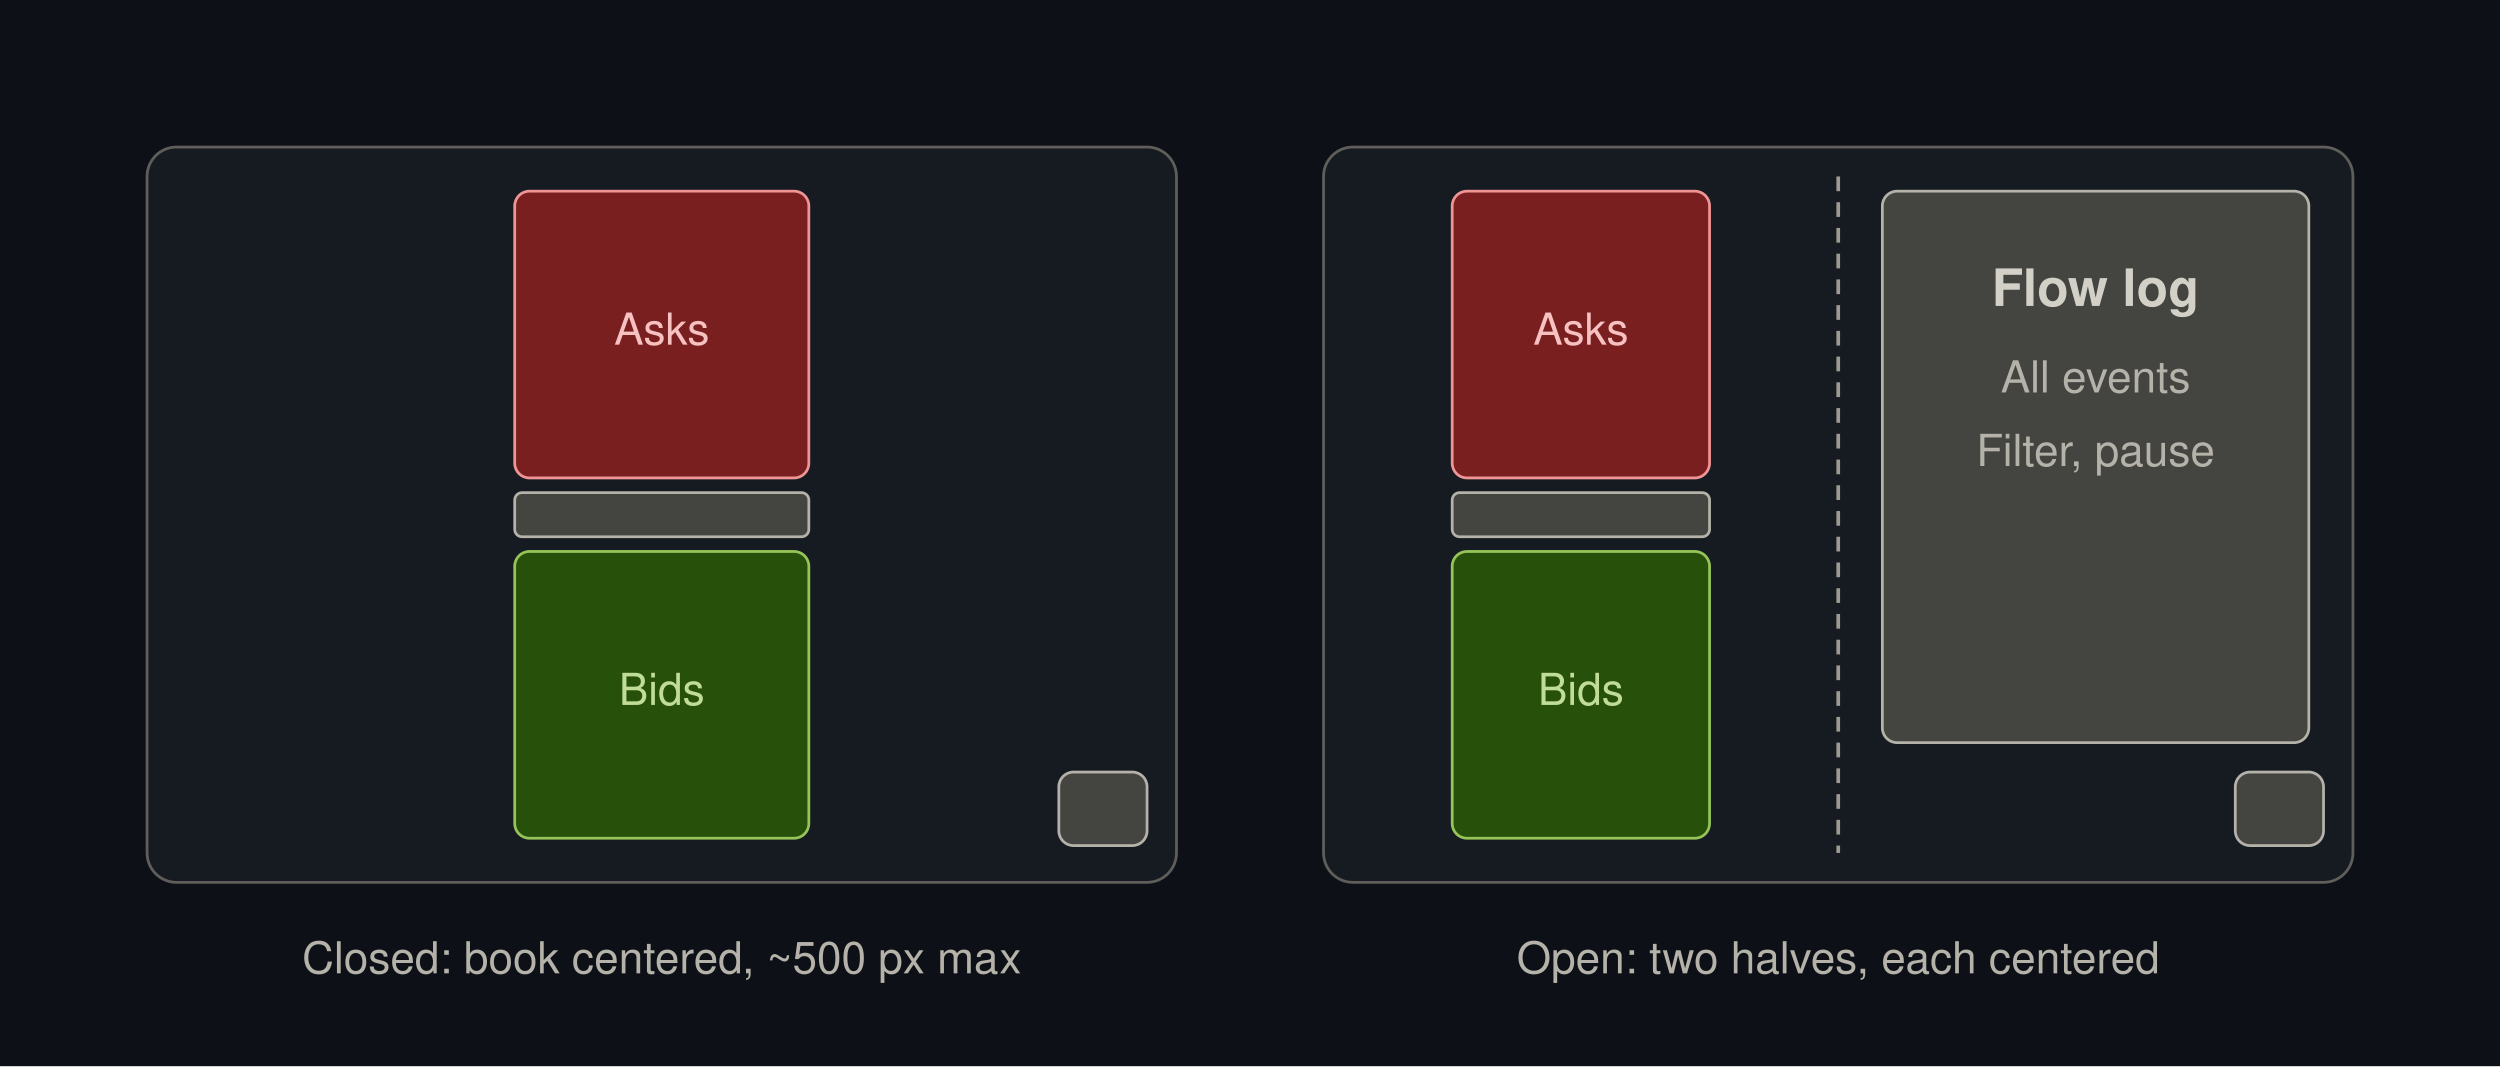
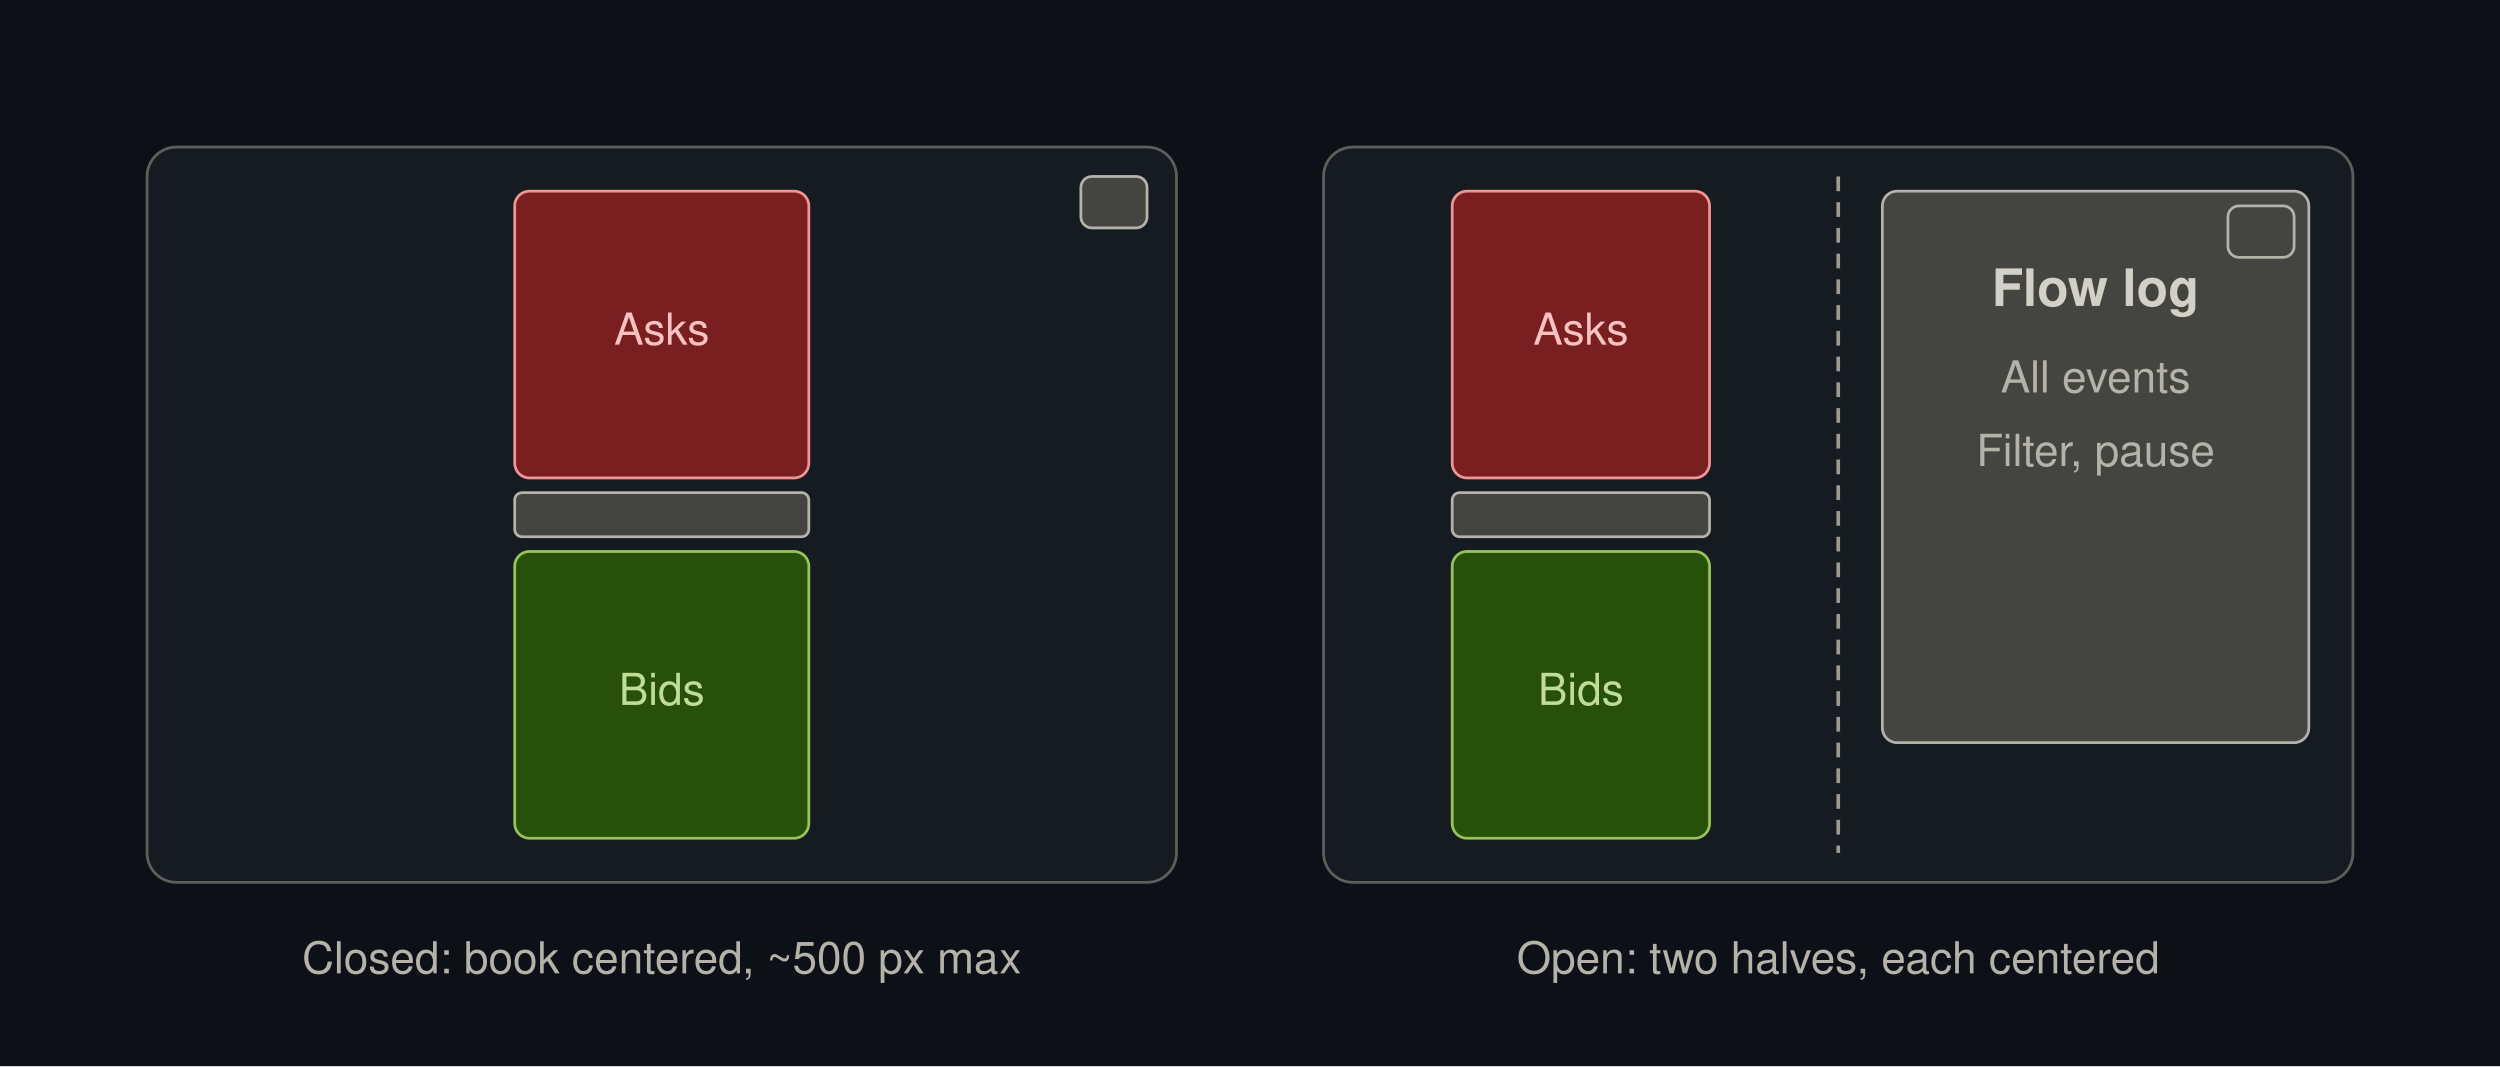
<svg xmlns="http://www.w3.org/2000/svg" width="680" height="290" viewBox="0 0 680 290" role="img">
  <defs>
    <marker id="arrow" viewBox="0 0 10 10" refX="8" refY="5" markerWidth="6" markerHeight="6" orient="auto-start-reverse">
      <path d="M2 1L8 5L2 9" fill="none" stroke="#9c9a92" stroke-width="1.5" stroke-linecap="round" stroke-linejoin="round" />
    </marker>
  </defs>
  <rect width="680" height="290" fill="#0d1117" />
  <rect x="40" y="40" width="280" height="200" rx="8" fill="#161b22" stroke="#5F5E5A" stroke-width="0.75" />
  <rect x="360" y="40" width="280" height="200" rx="8" fill="#161b22" stroke="#5F5E5A" stroke-width="0.75" />
  <rect x="140" y="52" width="80" height="78" rx="4" fill="#791F1F" stroke="#F09595" stroke-width="0.75" />
  <text x="180" y="91" font-family="Helvetica, Arial, sans-serif" font-size="12" font-weight="400" fill="#F7C1C1" text-anchor="middle" dominant-baseline="central">Asks</text>
  <rect x="140" y="134" width="80" height="12" rx="2" fill="#444441" stroke="#B4B2A9" stroke-width="0.75" />
  <rect x="140" y="150" width="80" height="78" rx="4" fill="#27500A" stroke="#97C459" stroke-width="0.75" />
  <text x="180" y="189" font-family="Helvetica, Arial, sans-serif" font-size="12" font-weight="400" fill="#C0DD97" text-anchor="middle" dominant-baseline="central">Bids</text>
-   <rect x="288" y="210" width="24" height="20" rx="4" fill="#444441" stroke="#B4B2A9" stroke-width="0.75" />
+   <rect x="294" y="48" width="18" height="14" rx="3" fill="#444441" stroke="#B4B2A9" stroke-width="0.75" />
  <path d="M500 48 L500 232" fill="none" stroke="#9c9a92" stroke-width="1" stroke-dasharray="4 3" />
  <rect x="395" y="52" width="70" height="78" rx="4" fill="#791F1F" stroke="#F09595" stroke-width="0.75" />
  <text x="430" y="91" font-family="Helvetica, Arial, sans-serif" font-size="12" font-weight="400" fill="#F7C1C1" text-anchor="middle" dominant-baseline="central">Asks</text>
  <rect x="395" y="134" width="70" height="12" rx="2" fill="#444441" stroke="#B4B2A9" stroke-width="0.75" />
  <rect x="395" y="150" width="70" height="78" rx="4" fill="#27500A" stroke="#97C459" stroke-width="0.75" />
  <text x="430" y="189" font-family="Helvetica, Arial, sans-serif" font-size="12" font-weight="400" fill="#C0DD97" text-anchor="middle" dominant-baseline="central">Bids</text>
  <rect x="512" y="52" width="116" height="150" rx="4" fill="#444441" stroke="#B4B2A9" stroke-width="0.75" />
  <text x="570" y="80" font-family="Helvetica, Arial, sans-serif" font-size="14" font-weight="600" fill="#D3D1C7" text-anchor="middle" dominant-baseline="central">Flow log</text>
  <text x="570" y="104" font-family="Helvetica, Arial, sans-serif" font-size="12" font-weight="400" fill="#B4B2A9" text-anchor="middle" dominant-baseline="central">All events</text>
  <text x="570" y="124" font-family="Helvetica, Arial, sans-serif" font-size="12" font-weight="400" fill="#B4B2A9" text-anchor="middle" dominant-baseline="central">Filter, pause</text>
-   <rect x="608" y="210" width="24" height="20" rx="4" fill="#444441" stroke="#B4B2A9" stroke-width="0.75" />
+   <rect x="606" y="56" width="18" height="14" rx="3" fill="#444441" stroke="#B4B2A9" stroke-width="0.75" />
  <text x="180" y="262" font-family="Helvetica, Arial, sans-serif" font-size="12" font-weight="400" fill="#B4B2A9" text-anchor="middle" dominant-baseline="central">Closed: book centered, ~500 px max</text>
  <text x="500" y="262" font-family="Helvetica, Arial, sans-serif" font-size="12" font-weight="400" fill="#B4B2A9" text-anchor="middle" dominant-baseline="central">Open: two halves, each centered</text>
</svg>
